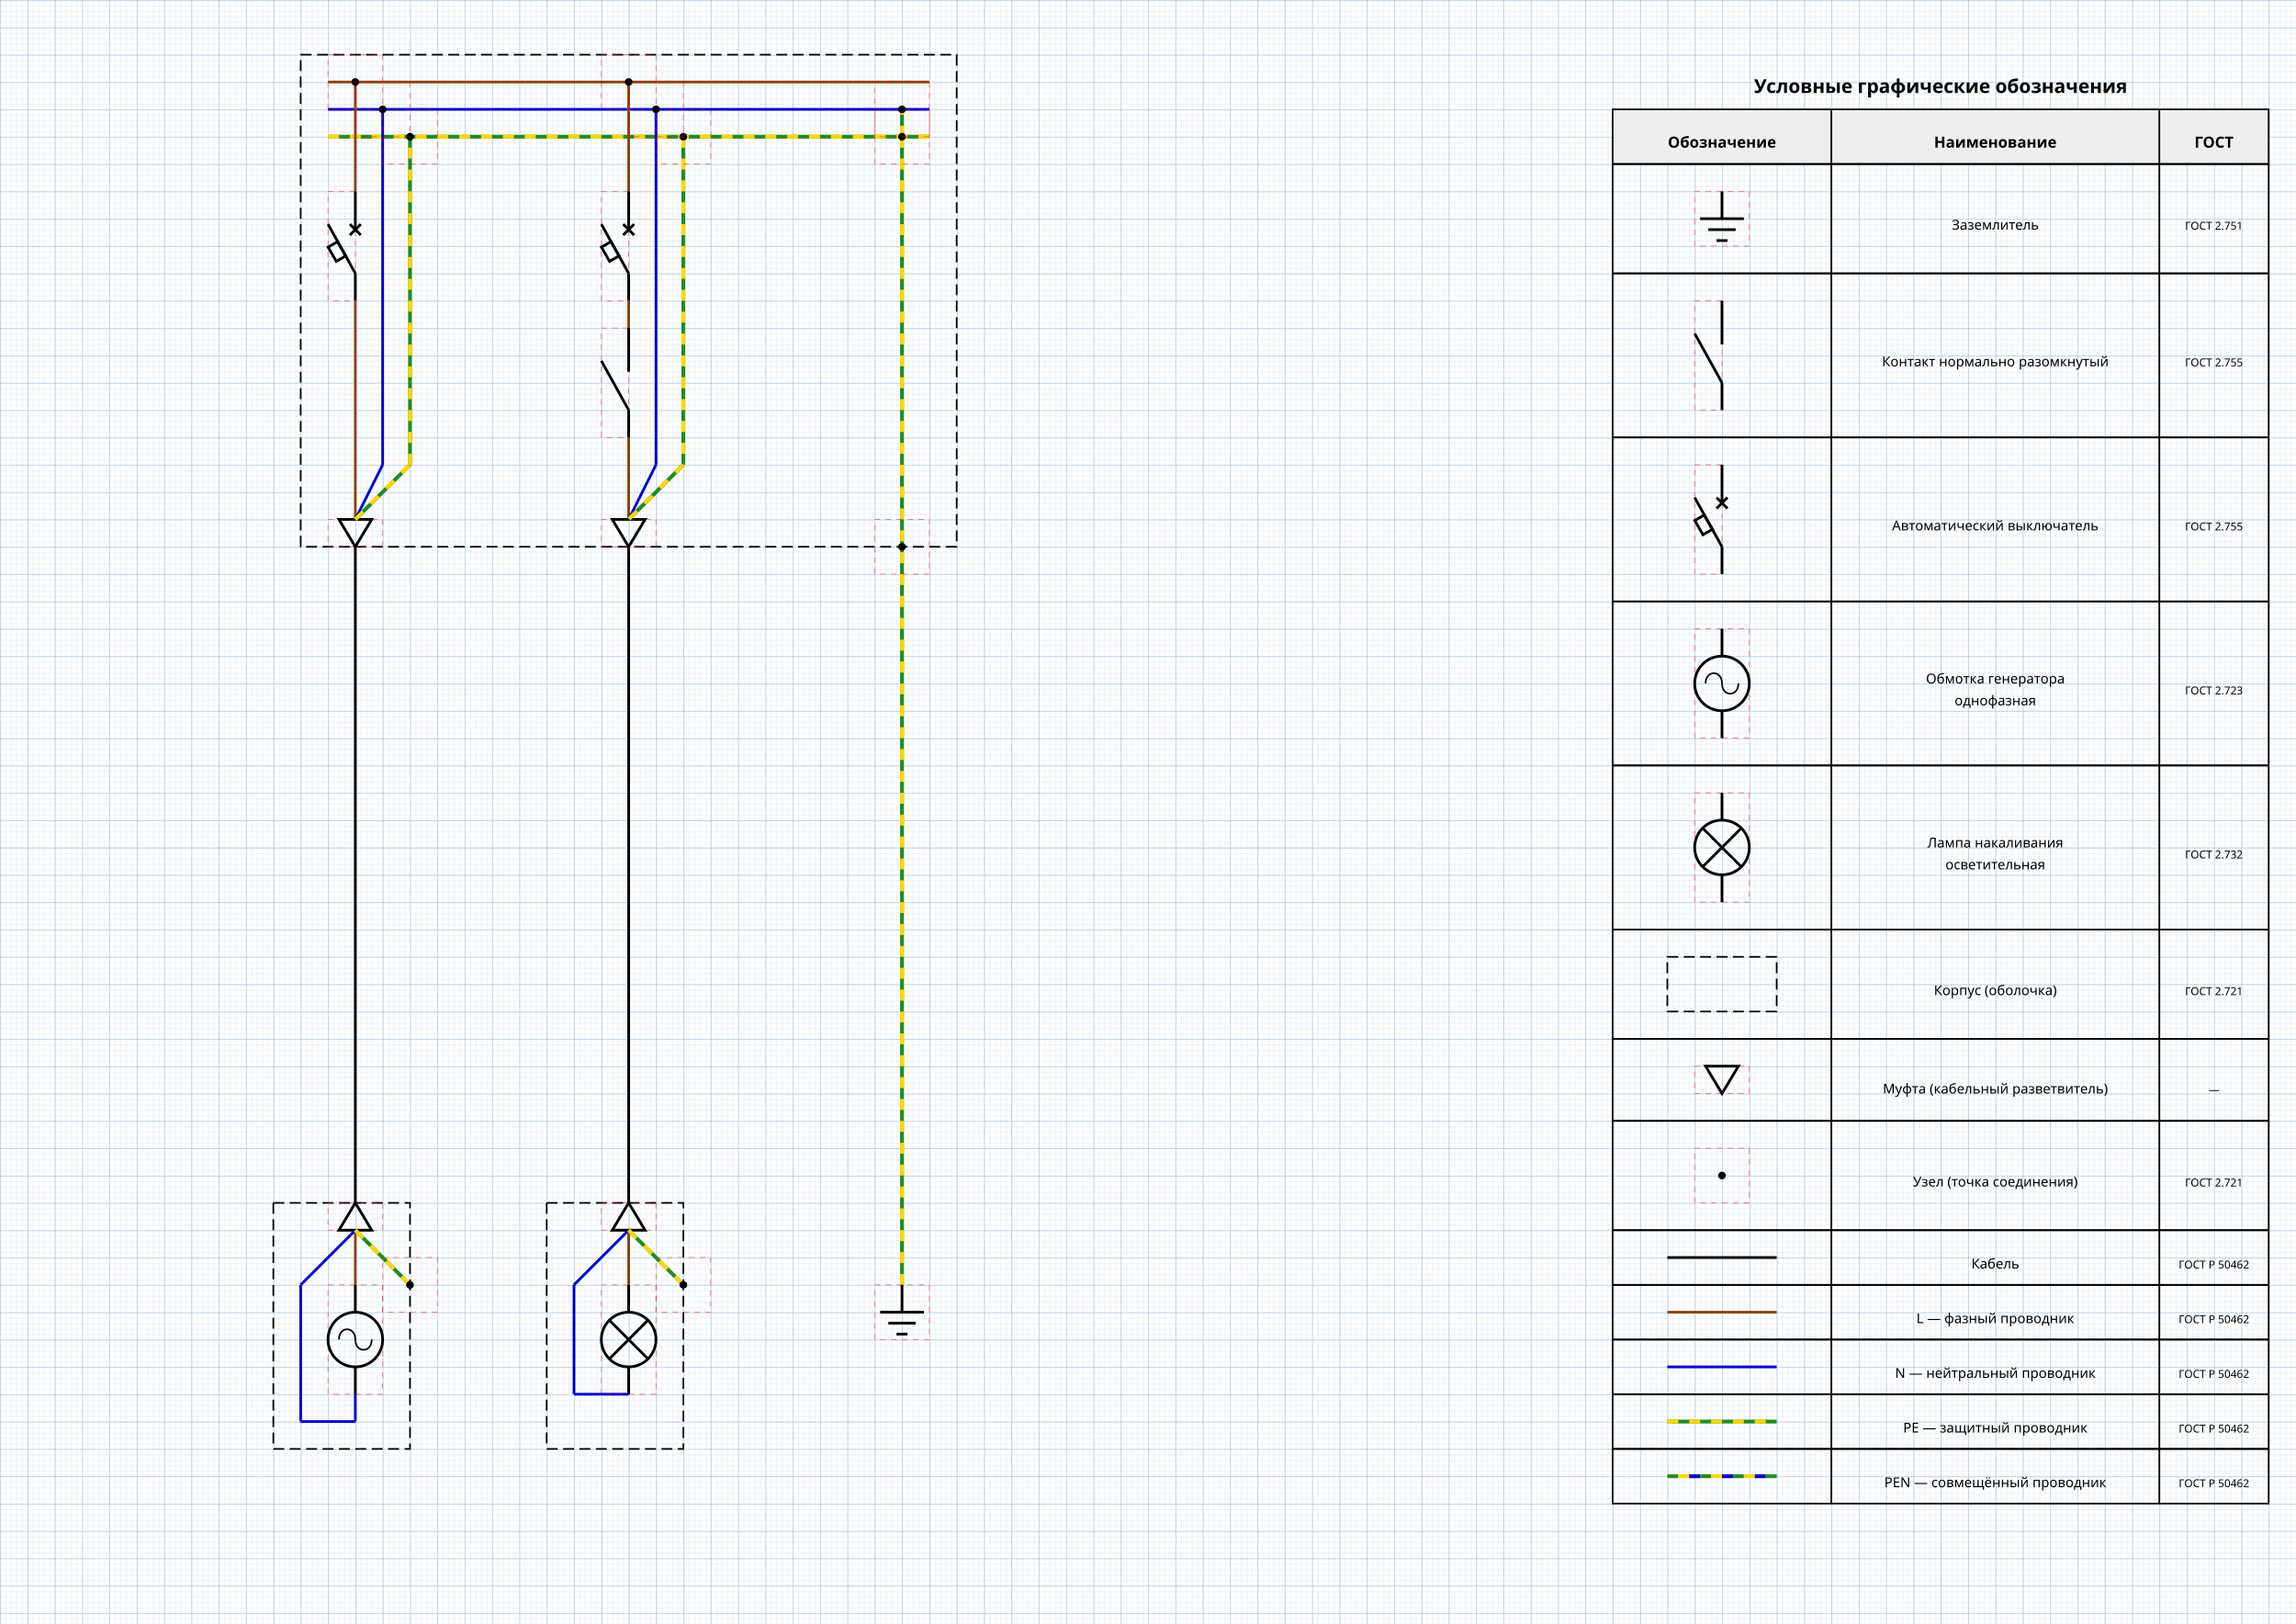
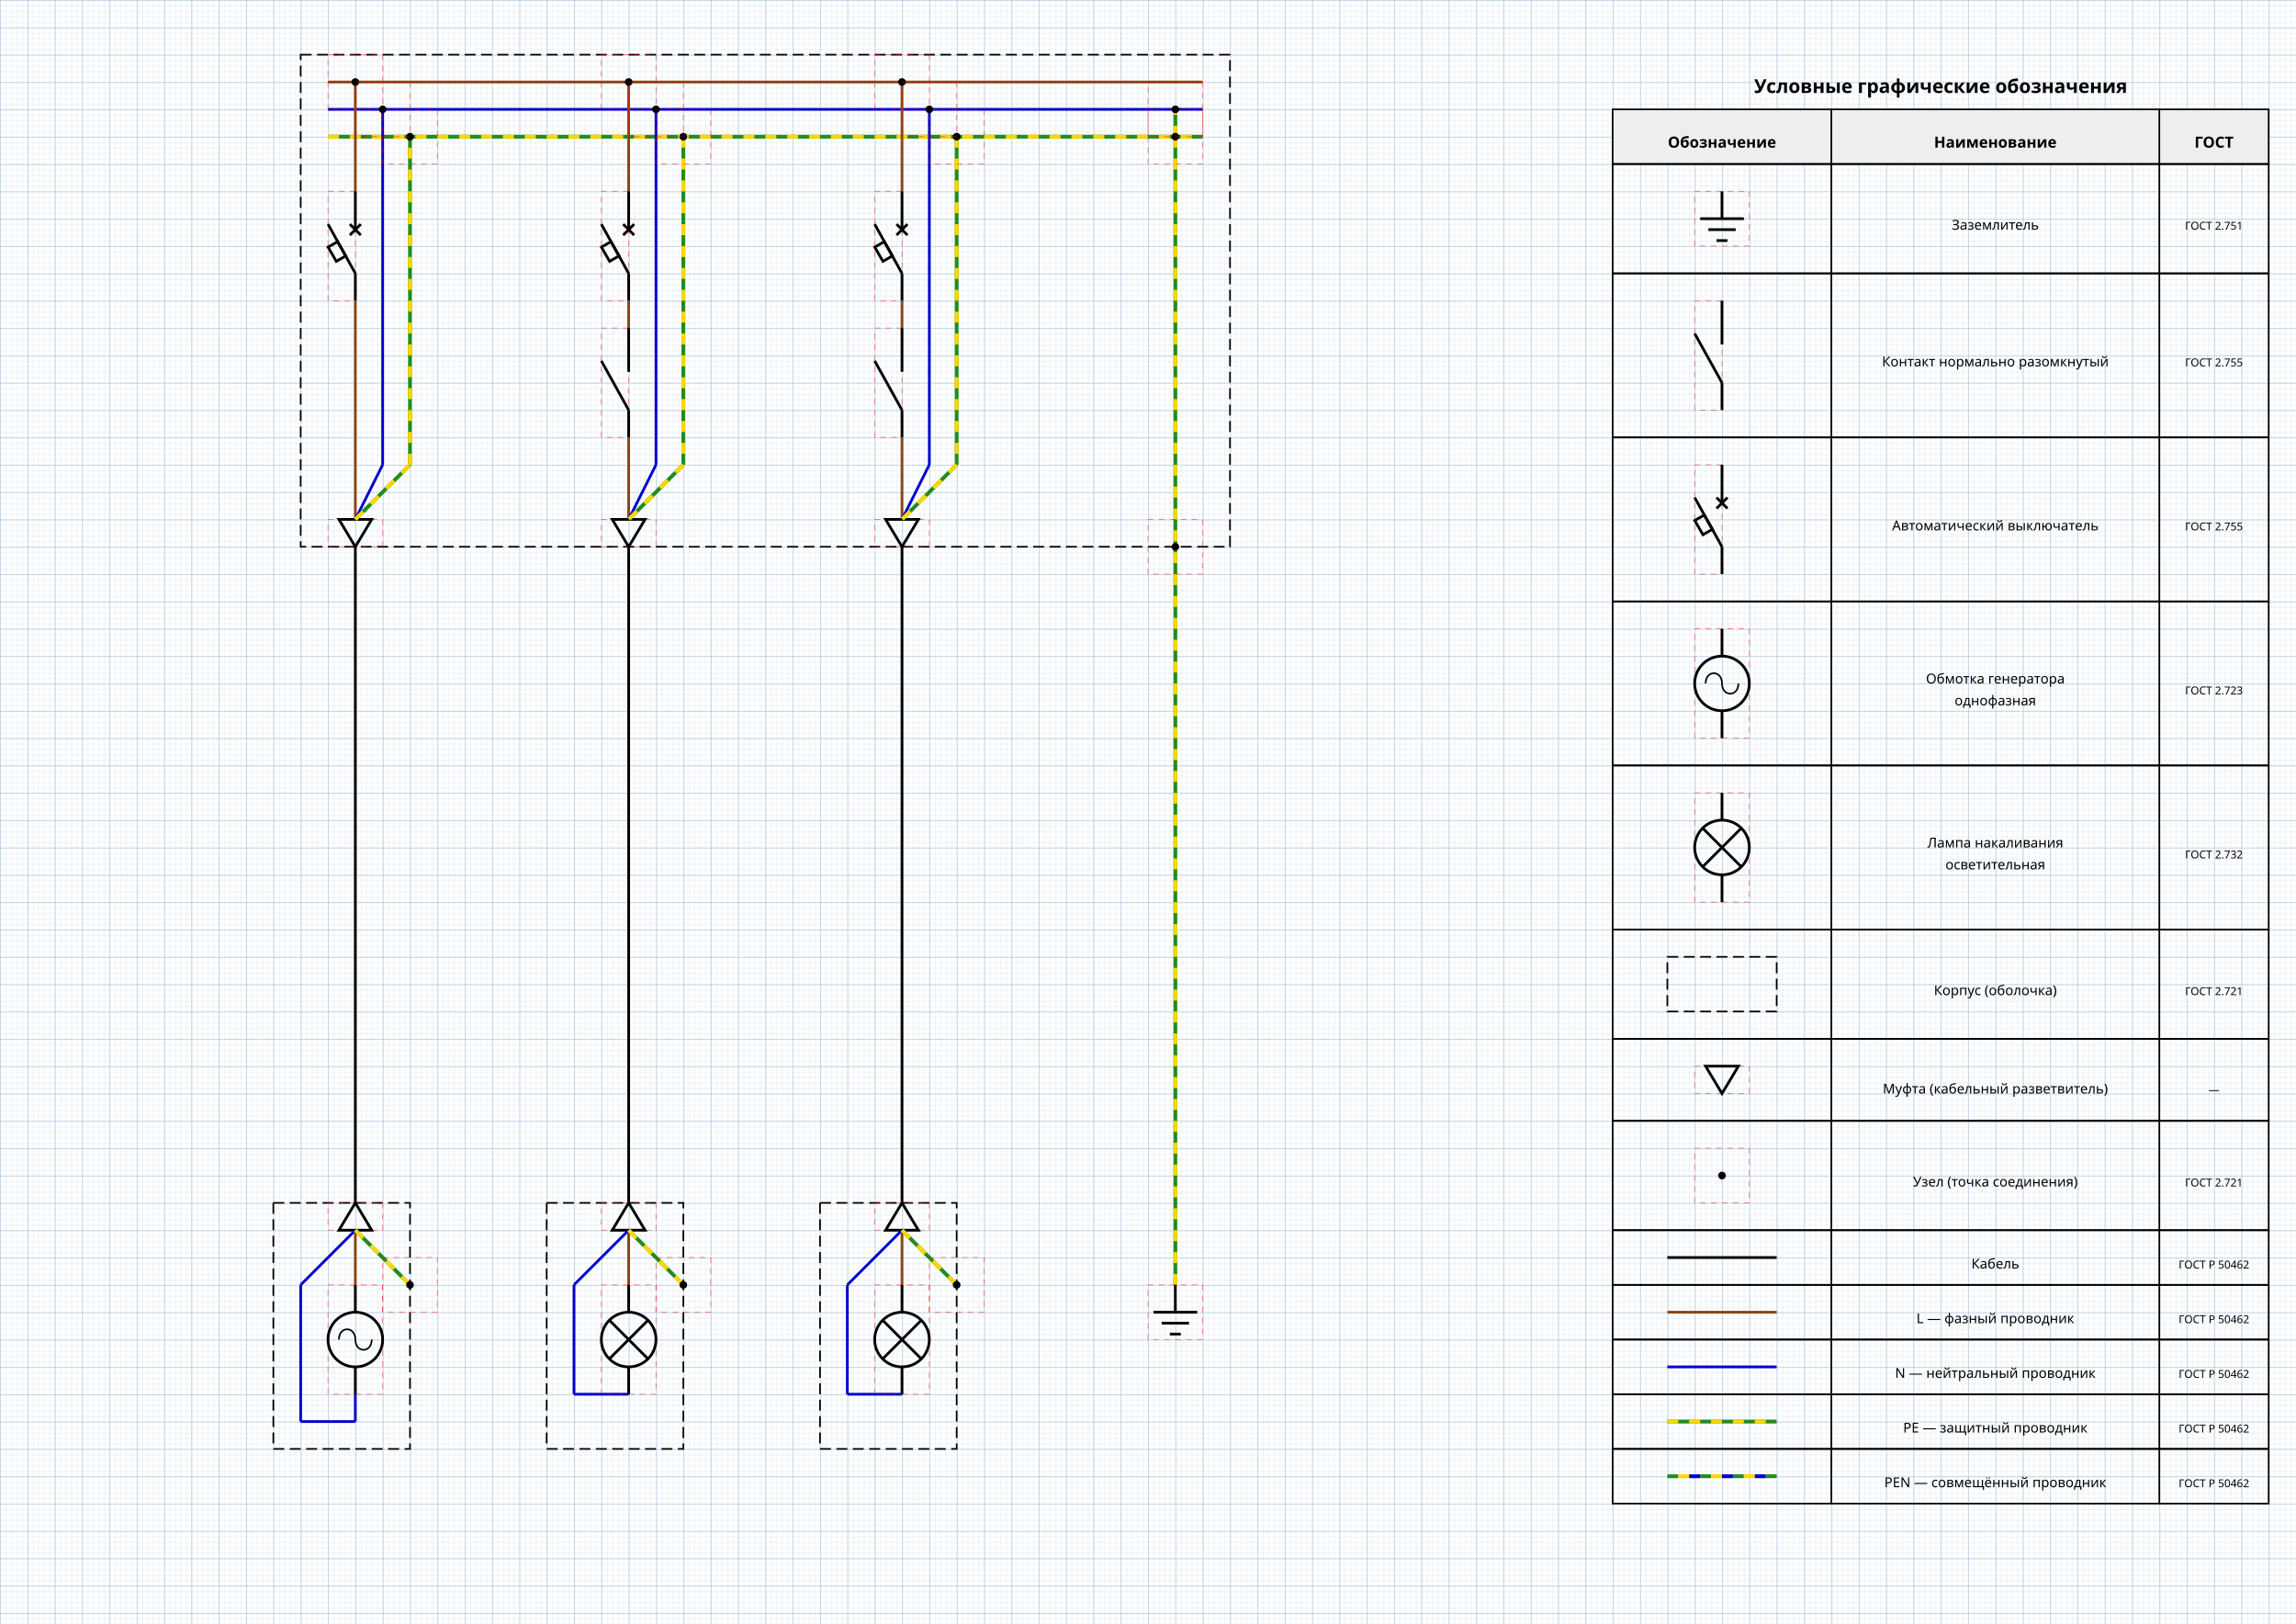
<svg xmlns="http://www.w3.org/2000/svg" width="420mm" height="297mm" viewBox="0 0 420 297">
  <rect width="420" height="297" fill="white" />
  <defs>
    <pattern id="mm1" width="1" height="1" patternUnits="userSpaceOnUse">
      <line x1="0" y1="0" x2="0" y2="1" stroke="#c8d8e8" stroke-width="0.1" />
      <line x1="0" y1="0" x2="1" y2="0" stroke="#c8d8e8" stroke-width="0.1" />
    </pattern>
    <pattern id="mm5" width="5" height="5" patternUnits="userSpaceOnUse">
      <rect width="5" height="5" fill="url(#mm1)" />
      <line x1="0" y1="0" x2="0" y2="5" stroke="#90b0d0" stroke-width="0.15" />
      <line x1="0" y1="0" x2="5" y2="0" stroke="#90b0d0" stroke-width="0.15" />
    </pattern>
    <symbol id="ugo-node" overflow="visible">
      <rect x="-5" y="-5" width="10" height="10" fill="none" stroke="red" stroke-width="0.15" stroke-dasharray="1,1" opacity="0.5" />
      <circle cx="0" cy="0" r="0.7" fill="black" stroke="none" />
    </symbol>
    <symbol id="ugo-ground" overflow="visible">
      <rect x="-5" y="0" width="10" height="10" fill="none" stroke="red" stroke-width="0.15" stroke-dasharray="1,1" opacity="0.5" />
      <g stroke="black" stroke-width="0.5">
        <line x1="0" y1="0" x2="0" y2="5" />
        <line x1="-4" y1="5" x2="4" y2="5" />
        <line x1="-2.5" y1="7" x2="2.5" y2="7" />
        <line x1="-1" y1="9" x2="1" y2="9" />
      </g>
    </symbol>
    <symbol id="ugo-contact" overflow="visible">
      <rect x="-5" y="0" width="5" height="20" fill="none" stroke="red" stroke-width="0.15" stroke-dasharray="1,1" opacity="0.5" />
      <g stroke="black" stroke-width="0.5" fill="none">
        <line x1="0" y1="0" x2="0" y2="8" />
        <line x1="0" y1="15" x2="-5" y2="6" />
        <line x1="0" y1="15" x2="0" y2="20" />
      </g>
    </symbol>
    <symbol id="ugo-breaker" overflow="visible">
      <rect x="-5" y="0" width="5" height="20" fill="none" stroke="red" stroke-width="0.15" stroke-dasharray="1,1" opacity="0.5" />
      <g stroke="black" stroke-width="0.5" fill="none">
        <line x1="0" y1="0" x2="0" y2="7" />
        <line x1="-1" y1="6" x2="1" y2="8" />
        <line x1="-1" y1="8" x2="1" y2="6" />
        <line x1="0" y1="15" x2="-5" y2="6" />
        <rect x="-2" y="-1.5" width="2" height="3" fill="none" stroke="black" stroke-width="0.5" transform="translate(-2.5, 10.5) rotate(-30)" />
        <line x1="0" y1="15" x2="0" y2="20" />
      </g>
    </symbol>
    <symbol id="ugo-generator" overflow="visible">
      <rect x="-5" y="0" width="10" height="20" fill="none" stroke="red" stroke-width="0.15" stroke-dasharray="1,1" opacity="0.5" />
      <g stroke="black" stroke-width="0.5" fill="none">
        <line x1="0" y1="0" x2="0" y2="5" />
        <circle cx="0" cy="10" r="5" />
        <path d="M-3,10 C-3,7.5 0,7.5 0,10 S3,12.5 3,10" stroke-width="0.3" />
        <line x1="0" y1="15" x2="0" y2="20" />
      </g>
    </symbol>
    <symbol id="ugo-lamp" overflow="visible">
      <rect x="-5" y="0" width="10" height="20" fill="none" stroke="red" stroke-width="0.15" stroke-dasharray="1,1" opacity="0.5" />
      <g stroke="black" stroke-width="0.5" fill="none">
        <line x1="0" y1="0" x2="0" y2="5" />
        <circle cx="0" cy="10" r="5" />
        <line x1="-3.5" y1="6.5" x2="3.5" y2="13.5" />
        <line x1="3.5" y1="6.5" x2="-3.5" y2="13.5" />
        <line x1="0" y1="15" x2="0" y2="20" />
      </g>
    </symbol>
    <symbol id="ugo-mufta" overflow="visible">
      <rect x="-5" y="0" width="10" height="5" fill="none" stroke="red" stroke-width="0.15" stroke-dasharray="1,1" opacity="0.5" />
      <polygon points="-3,0 3,0 0,5" stroke="black" stroke-width="0.5" fill="none" />
    </symbol>
  </defs>
  <rect width="420" height="297" fill="url(#mm5)" />
-   <rect x="55" y="10" width="120" height="90" fill="none" stroke="black" stroke-width="0.3" stroke-dasharray="2,1" />
-   <line x1="60" y1="15" x2="170" y2="15" stroke="#8B4513" stroke-width="0.5" />
-   <line x1="60" y1="20" x2="170" y2="20" stroke="#0000CC" stroke-width="0.5" />
+   <rect x="55" y="10" width="170" height="90" fill="none" stroke="black" stroke-width="0.3" stroke-dasharray="2,1" />
+   <line x1="60" y1="15" x2="220" y2="15" stroke="#8B4513" stroke-width="0.5" />
+   <line x1="60" y1="20" x2="220" y2="20" stroke="#0000CC" stroke-width="0.5" />
  <g stroke-width="0.7">
-     <line x1="60" y1="25" x2="170" y2="25" stroke="#228B22" />
-     <line x1="60" y1="25" x2="170" y2="25" stroke="#FFD700" stroke-dasharray="2,2" />
+     <line x1="60" y1="25" x2="220" y2="25" stroke="#228B22" />
+     <line x1="60" y1="25" x2="220" y2="25" stroke="#FFD700" stroke-dasharray="2,2" />
  </g>
  <rect x="50" y="220" width="25" height="45" fill="none" stroke="black" stroke-width="0.3" stroke-dasharray="2,1" />
  <rect x="100" y="220" width="25" height="45" fill="none" stroke="black" stroke-width="0.3" stroke-dasharray="2,1" />
+   <rect x="150" y="220" width="25" height="45" fill="none" stroke="black" stroke-width="0.3" stroke-dasharray="2,1" />
  <g stroke="#8B4513" stroke-width="0.5">
    <line x1="65" y1="15" x2="65" y2="35" />
    <line x1="65" y1="55" x2="65" y2="95" />
    <line x1="65" y1="225" x2="65" y2="235" />
    <line x1="115" y1="15" x2="115" y2="35" />
    <line x1="115" y1="55" x2="115" y2="60" />
    <line x1="115" y1="80" x2="115" y2="95" />
    <line x1="115" y1="225" x2="115" y2="235" />
+     <line x1="165" y1="15" x2="165" y2="35" />
+     <line x1="165" y1="55" x2="165" y2="60" />
+     <line x1="165" y1="80" x2="165" y2="95" />
+     <line x1="165" y1="225" x2="165" y2="235" />
  </g>
  <use href="#ugo-breaker" x="65" y="35" />
  <use href="#ugo-breaker" x="115" y="35" />
  <use href="#ugo-contact" x="115" y="60" />
+   <use href="#ugo-breaker" x="165" y="35" />
+   <use href="#ugo-contact" x="165" y="60" />
  <use href="#ugo-mufta" x="65" y="95" />
  <line x1="65" y1="100" x2="65" y2="220" stroke="black" stroke-width="0.5" />
  <g transform="translate(65, 225) scale(1, -1)">
    <use href="#ugo-mufta" />
  </g>
  <use href="#ugo-mufta" x="115" y="95" />
  <line x1="115" y1="100" x2="115" y2="220" stroke="black" stroke-width="0.5" />
  <g transform="translate(115, 225) scale(1, -1)">
+     <use href="#ugo-mufta" />
+   </g>
+   <use href="#ugo-mufta" x="165" y="95" />
+   <line x1="165" y1="100" x2="165" y2="220" stroke="black" stroke-width="0.5" />
+   <g transform="translate(165, 225) scale(1, -1)">
    <use href="#ugo-mufta" />
  </g>
  <g stroke="#0000CC" stroke-width="0.5">
    <line x1="70" y1="20" x2="70" y2="85" />
    <line x1="70" y1="85" x2="65" y2="95" />
    <line x1="65" y1="225" x2="55" y2="235" />
    <line x1="55" y1="235" x2="55" y2="260" />
    <line x1="55" y1="260" x2="65" y2="260" />
    <line x1="65" y1="260" x2="65" y2="255" />
    <line x1="120" y1="20" x2="120" y2="85" />
    <line x1="120" y1="85" x2="115" y2="95" />
    <line x1="115" y1="225" x2="105" y2="235" />
    <line x1="105" y1="235" x2="105" y2="255" />
    <line x1="105" y1="255" x2="115" y2="255" />
+     <line x1="170" y1="20" x2="170" y2="85" />
+     <line x1="170" y1="85" x2="165" y2="95" />
+     <line x1="165" y1="225" x2="155" y2="235" />
+     <line x1="155" y1="235" x2="155" y2="255" />
+     <line x1="155" y1="255" x2="165" y2="255" />
  </g>
  <g stroke-width="0.7">
    <line x1="65" y1="95" x2="75" y2="85" stroke="#228B22" />
    <line x1="75" y1="85" x2="75" y2="25" stroke="#228B22" />
    <line x1="65" y1="225" x2="75" y2="235" stroke="#228B22" />
    <line x1="125" y1="25" x2="125" y2="85" stroke="#228B22" />
    <line x1="125" y1="85" x2="115" y2="95" stroke="#228B22" />
    <line x1="115" y1="225" x2="125" y2="235" stroke="#228B22" />
-     <line x1="165" y1="25" x2="165" y2="20" stroke="#228B22" />
-     <line x1="165" y1="25" x2="165" y2="235" stroke="#228B22" />
+     <line x1="175" y1="25" x2="175" y2="85" stroke="#228B22" />
+     <line x1="175" y1="85" x2="165" y2="95" stroke="#228B22" />
+     <line x1="165" y1="225" x2="175" y2="235" stroke="#228B22" />
+     <line x1="215" y1="25" x2="215" y2="20" stroke="#228B22" />
+     <line x1="215" y1="25" x2="215" y2="235" stroke="#228B22" />
    <line x1="65" y1="95" x2="75" y2="85" stroke="#FFD700" stroke-dasharray="2,2" />
    <line x1="75" y1="85" x2="75" y2="25" stroke="#FFD700" stroke-dasharray="2,2" />
    <line x1="65" y1="225" x2="75" y2="235" stroke="#FFD700" stroke-dasharray="2,2" />
    <line x1="125" y1="25" x2="125" y2="85" stroke="#FFD700" stroke-dasharray="2,2" />
    <line x1="125" y1="85" x2="115" y2="95" stroke="#FFD700" stroke-dasharray="2,2" />
    <line x1="115" y1="225" x2="125" y2="235" stroke="#FFD700" stroke-dasharray="2,2" />
-     <line x1="165" y1="25" x2="165" y2="20" stroke="#FFD700" stroke-dasharray="2,2" />
-     <line x1="165" y1="25" x2="165" y2="235" stroke="#FFD700" stroke-dasharray="2,2" />
+     <line x1="175" y1="25" x2="175" y2="85" stroke="#FFD700" stroke-dasharray="2,2" />
+     <line x1="175" y1="85" x2="165" y2="95" stroke="#FFD700" stroke-dasharray="2,2" />
+     <line x1="165" y1="225" x2="175" y2="235" stroke="#FFD700" stroke-dasharray="2,2" />
+     <line x1="215" y1="25" x2="215" y2="20" stroke="#FFD700" stroke-dasharray="2,2" />
+     <line x1="215" y1="25" x2="215" y2="235" stroke="#FFD700" stroke-dasharray="2,2" />
  </g>
  <use href="#ugo-node" x="75" y="235" />
  <use href="#ugo-node" x="75" y="25" />
  <use href="#ugo-node" x="125" y="25" />
  <use href="#ugo-node" x="125" y="235" />
-   <use href="#ugo-node" x="165" y="25" />
-   <use href="#ugo-node" x="165" y="100" />
+   <use href="#ugo-node" x="175" y="25" />
+   <use href="#ugo-node" x="175" y="235" />
+   <use href="#ugo-node" x="215" y="25" />
+   <use href="#ugo-node" x="215" y="100" />
  <use href="#ugo-node" x="65" y="15" />
  <use href="#ugo-node" x="115" y="15" />
+   <use href="#ugo-node" x="165" y="15" />
  <use href="#ugo-node" x="70" y="20" />
  <use href="#ugo-node" x="120" y="20" />
-   <use href="#ugo-node" x="165" y="20" />
+   <use href="#ugo-node" x="170" y="20" />
+   <use href="#ugo-node" x="215" y="20" />
  <use href="#ugo-generator" x="65" y="235" />
  <use href="#ugo-lamp" x="115" y="235" />
-   <use href="#ugo-ground" x="165" y="235" />
+   <use href="#ugo-lamp" x="165" y="235" />
+   <use href="#ugo-ground" x="215" y="235" />
  <g transform="translate(295, 20)" stroke="black" stroke-width="0.3" font-family="sans-serif">
    <text x="60" y="-3" font-size="3.5" font-weight="bold" text-anchor="middle" stroke="none" fill="black">Условные графические обозначения</text>
    <rect x="0" y="0" width="120" height="10" fill="#eee" stroke="black" />
    <text x="20" y="7" font-size="2.8" text-anchor="middle" stroke="none" fill="black" font-weight="bold">Обозначение</text>
    <text x="70" y="7" font-size="2.8" text-anchor="middle" stroke="none" fill="black" font-weight="bold">Наименование</text>
    <text x="110" y="7" font-size="2.8" text-anchor="middle" stroke="none" fill="black" font-weight="bold">ГОСТ</text>
    <line x1="40" y1="0" x2="40" y2="10" />
    <line x1="100" y1="0" x2="100" y2="10" />
    <rect x="0" y="10" width="120" height="20" fill="none" stroke="black" />
    <line x1="40" y1="10" x2="40" y2="30" />
    <line x1="100" y1="10" x2="100" y2="30" />
    <use href="#ugo-ground" x="20" y="15" />
    <text x="70" y="22" font-size="2.5" text-anchor="middle" stroke="none" fill="black">Заземлитель</text>
    <text x="110" y="22" font-size="2" text-anchor="middle" stroke="none" fill="black">ГОСТ 2.751</text>
    <rect x="0" y="30" width="120" height="30" fill="none" stroke="black" />
    <line x1="40" y1="30" x2="40" y2="60" />
    <line x1="100" y1="30" x2="100" y2="60" />
    <use href="#ugo-contact" x="20" y="35" />
    <text x="70" y="47" font-size="2.5" text-anchor="middle" stroke="none" fill="black">Контакт нормально разомкнутый</text>
    <text x="110" y="47" font-size="2" text-anchor="middle" stroke="none" fill="black">ГОСТ 2.755</text>
    <rect x="0" y="60" width="120" height="30" fill="none" stroke="black" />
    <line x1="40" y1="60" x2="40" y2="90" />
    <line x1="100" y1="60" x2="100" y2="90" />
    <use href="#ugo-breaker" x="20" y="65" />
    <text x="70" y="77" font-size="2.5" text-anchor="middle" stroke="none" fill="black">Автоматический выключатель</text>
    <text x="110" y="77" font-size="2" text-anchor="middle" stroke="none" fill="black">ГОСТ 2.755</text>
    <rect x="0" y="90" width="120" height="30" fill="none" stroke="black" />
    <line x1="40" y1="90" x2="40" y2="120" />
    <line x1="100" y1="90" x2="100" y2="120" />
    <use href="#ugo-generator" x="20" y="95" />
    <text x="70" y="105" font-size="2.5" text-anchor="middle" stroke="none" fill="black">Обмотка генератора</text>
    <text x="70" y="109" font-size="2.5" text-anchor="middle" stroke="none" fill="black">однофазная</text>
    <text x="110" y="107" font-size="2" text-anchor="middle" stroke="none" fill="black">ГОСТ 2.723</text>
    <rect x="0" y="120" width="120" height="30" fill="none" stroke="black" />
    <line x1="40" y1="120" x2="40" y2="150" />
    <line x1="100" y1="120" x2="100" y2="150" />
    <use href="#ugo-lamp" x="20" y="125" />
    <text x="70" y="135" font-size="2.5" text-anchor="middle" stroke="none" fill="black">Лампа накаливания</text>
    <text x="70" y="139" font-size="2.5" text-anchor="middle" stroke="none" fill="black">осветительная</text>
    <text x="110" y="137" font-size="2" text-anchor="middle" stroke="none" fill="black">ГОСТ 2.732</text>
    <rect x="0" y="150" width="120" height="20" fill="none" stroke="black" />
    <line x1="40" y1="150" x2="40" y2="170" />
    <line x1="100" y1="150" x2="100" y2="170" />
    <rect x="10" y="155" width="20" height="10" fill="none" stroke="black" stroke-dasharray="2,1" />
    <text x="70" y="162" font-size="2.5" text-anchor="middle" stroke="none" fill="black">Корпус (оболочка)</text>
    <text x="110" y="162" font-size="2" text-anchor="middle" stroke="none" fill="black">ГОСТ 2.721</text>
    <rect x="0" y="170" width="120" height="15" fill="none" stroke="black" />
    <line x1="40" y1="170" x2="40" y2="185" />
    <line x1="100" y1="170" x2="100" y2="185" />
    <use href="#ugo-mufta" x="20" y="175" />
    <text x="70" y="180" font-size="2.5" text-anchor="middle" stroke="none" fill="black">Муфта (кабельный разветвитель)</text>
    <text x="110" y="180" font-size="2" text-anchor="middle" stroke="none" fill="black">—</text>
    <rect x="0" y="185" width="120" height="20" fill="none" stroke="black" />
    <line x1="40" y1="185" x2="40" y2="205" />
    <line x1="100" y1="185" x2="100" y2="205" />
    <use href="#ugo-node" x="20" y="195" />
    <text x="70" y="197" font-size="2.5" text-anchor="middle" stroke="none" fill="black">Узел (точка соединения)</text>
    <text x="110" y="197" font-size="2" text-anchor="middle" stroke="none" fill="black">ГОСТ 2.721</text>
    <rect x="0" y="205" width="120" height="10" fill="none" stroke="black" />
    <line x1="40" y1="205" x2="40" y2="215" />
    <line x1="100" y1="205" x2="100" y2="215" />
    <line x1="10" y1="210" x2="30" y2="210" stroke="black" stroke-width="0.5" />
    <text x="70" y="212" font-size="2.5" text-anchor="middle" stroke="none" fill="black">Кабель</text>
    <text x="110" y="212" font-size="2" text-anchor="middle" stroke="none" fill="black">ГОСТ Р 50462</text>
    <rect x="0" y="215" width="120" height="10" fill="none" stroke="black" />
    <line x1="40" y1="215" x2="40" y2="225" />
    <line x1="100" y1="215" x2="100" y2="225" />
    <line x1="10" y1="220" x2="30" y2="220" stroke="#8B4513" stroke-width="0.5" />
    <text x="70" y="222" font-size="2.5" text-anchor="middle" stroke="none" fill="black">L — фазный проводник</text>
    <text x="110" y="222" font-size="2" text-anchor="middle" stroke="none" fill="black">ГОСТ Р 50462</text>
    <rect x="0" y="225" width="120" height="10" fill="none" stroke="black" />
    <line x1="40" y1="225" x2="40" y2="235" />
    <line x1="100" y1="225" x2="100" y2="235" />
    <line x1="10" y1="230" x2="30" y2="230" stroke="#0000CC" stroke-width="0.5" />
    <text x="70" y="232" font-size="2.5" text-anchor="middle" stroke="none" fill="black">N — нейтральный проводник</text>
    <text x="110" y="232" font-size="2" text-anchor="middle" stroke="none" fill="black">ГОСТ Р 50462</text>
    <rect x="0" y="235" width="120" height="10" fill="none" stroke="black" />
    <line x1="40" y1="235" x2="40" y2="245" />
    <line x1="100" y1="235" x2="100" y2="245" />
    <line x1="10" y1="240" x2="30" y2="240" stroke="#228B22" stroke-width="0.7" />
    <line x1="10" y1="240" x2="30" y2="240" stroke="#FFD700" stroke-width="0.7" stroke-dasharray="2,2" />
    <text x="70" y="242" font-size="2.5" text-anchor="middle" stroke="none" fill="black">PE — защитный проводник</text>
    <text x="110" y="242" font-size="2" text-anchor="middle" stroke="none" fill="black">ГОСТ Р 50462</text>
    <rect x="0" y="245" width="120" height="10" fill="none" stroke="black" />
    <line x1="40" y1="245" x2="40" y2="255" />
    <line x1="100" y1="245" x2="100" y2="255" />
    <line x1="10" y1="250" x2="30" y2="250" stroke="#228B22" stroke-width="0.7" stroke-dasharray="2,4" stroke-dashoffset="0" />
    <line x1="10" y1="250" x2="30" y2="250" stroke="#FFD700" stroke-width="0.7" stroke-dasharray="2,4" stroke-dashoffset="4" />
    <line x1="10" y1="250" x2="30" y2="250" stroke="#0000CC" stroke-width="0.7" stroke-dasharray="2,4" stroke-dashoffset="2" />
    <text x="70" y="252" font-size="2.5" text-anchor="middle" stroke="none" fill="black">PEN — совмещённый проводник</text>
    <text x="110" y="252" font-size="2" text-anchor="middle" stroke="none" fill="black">ГОСТ Р 50462</text>
  </g>
</svg>
